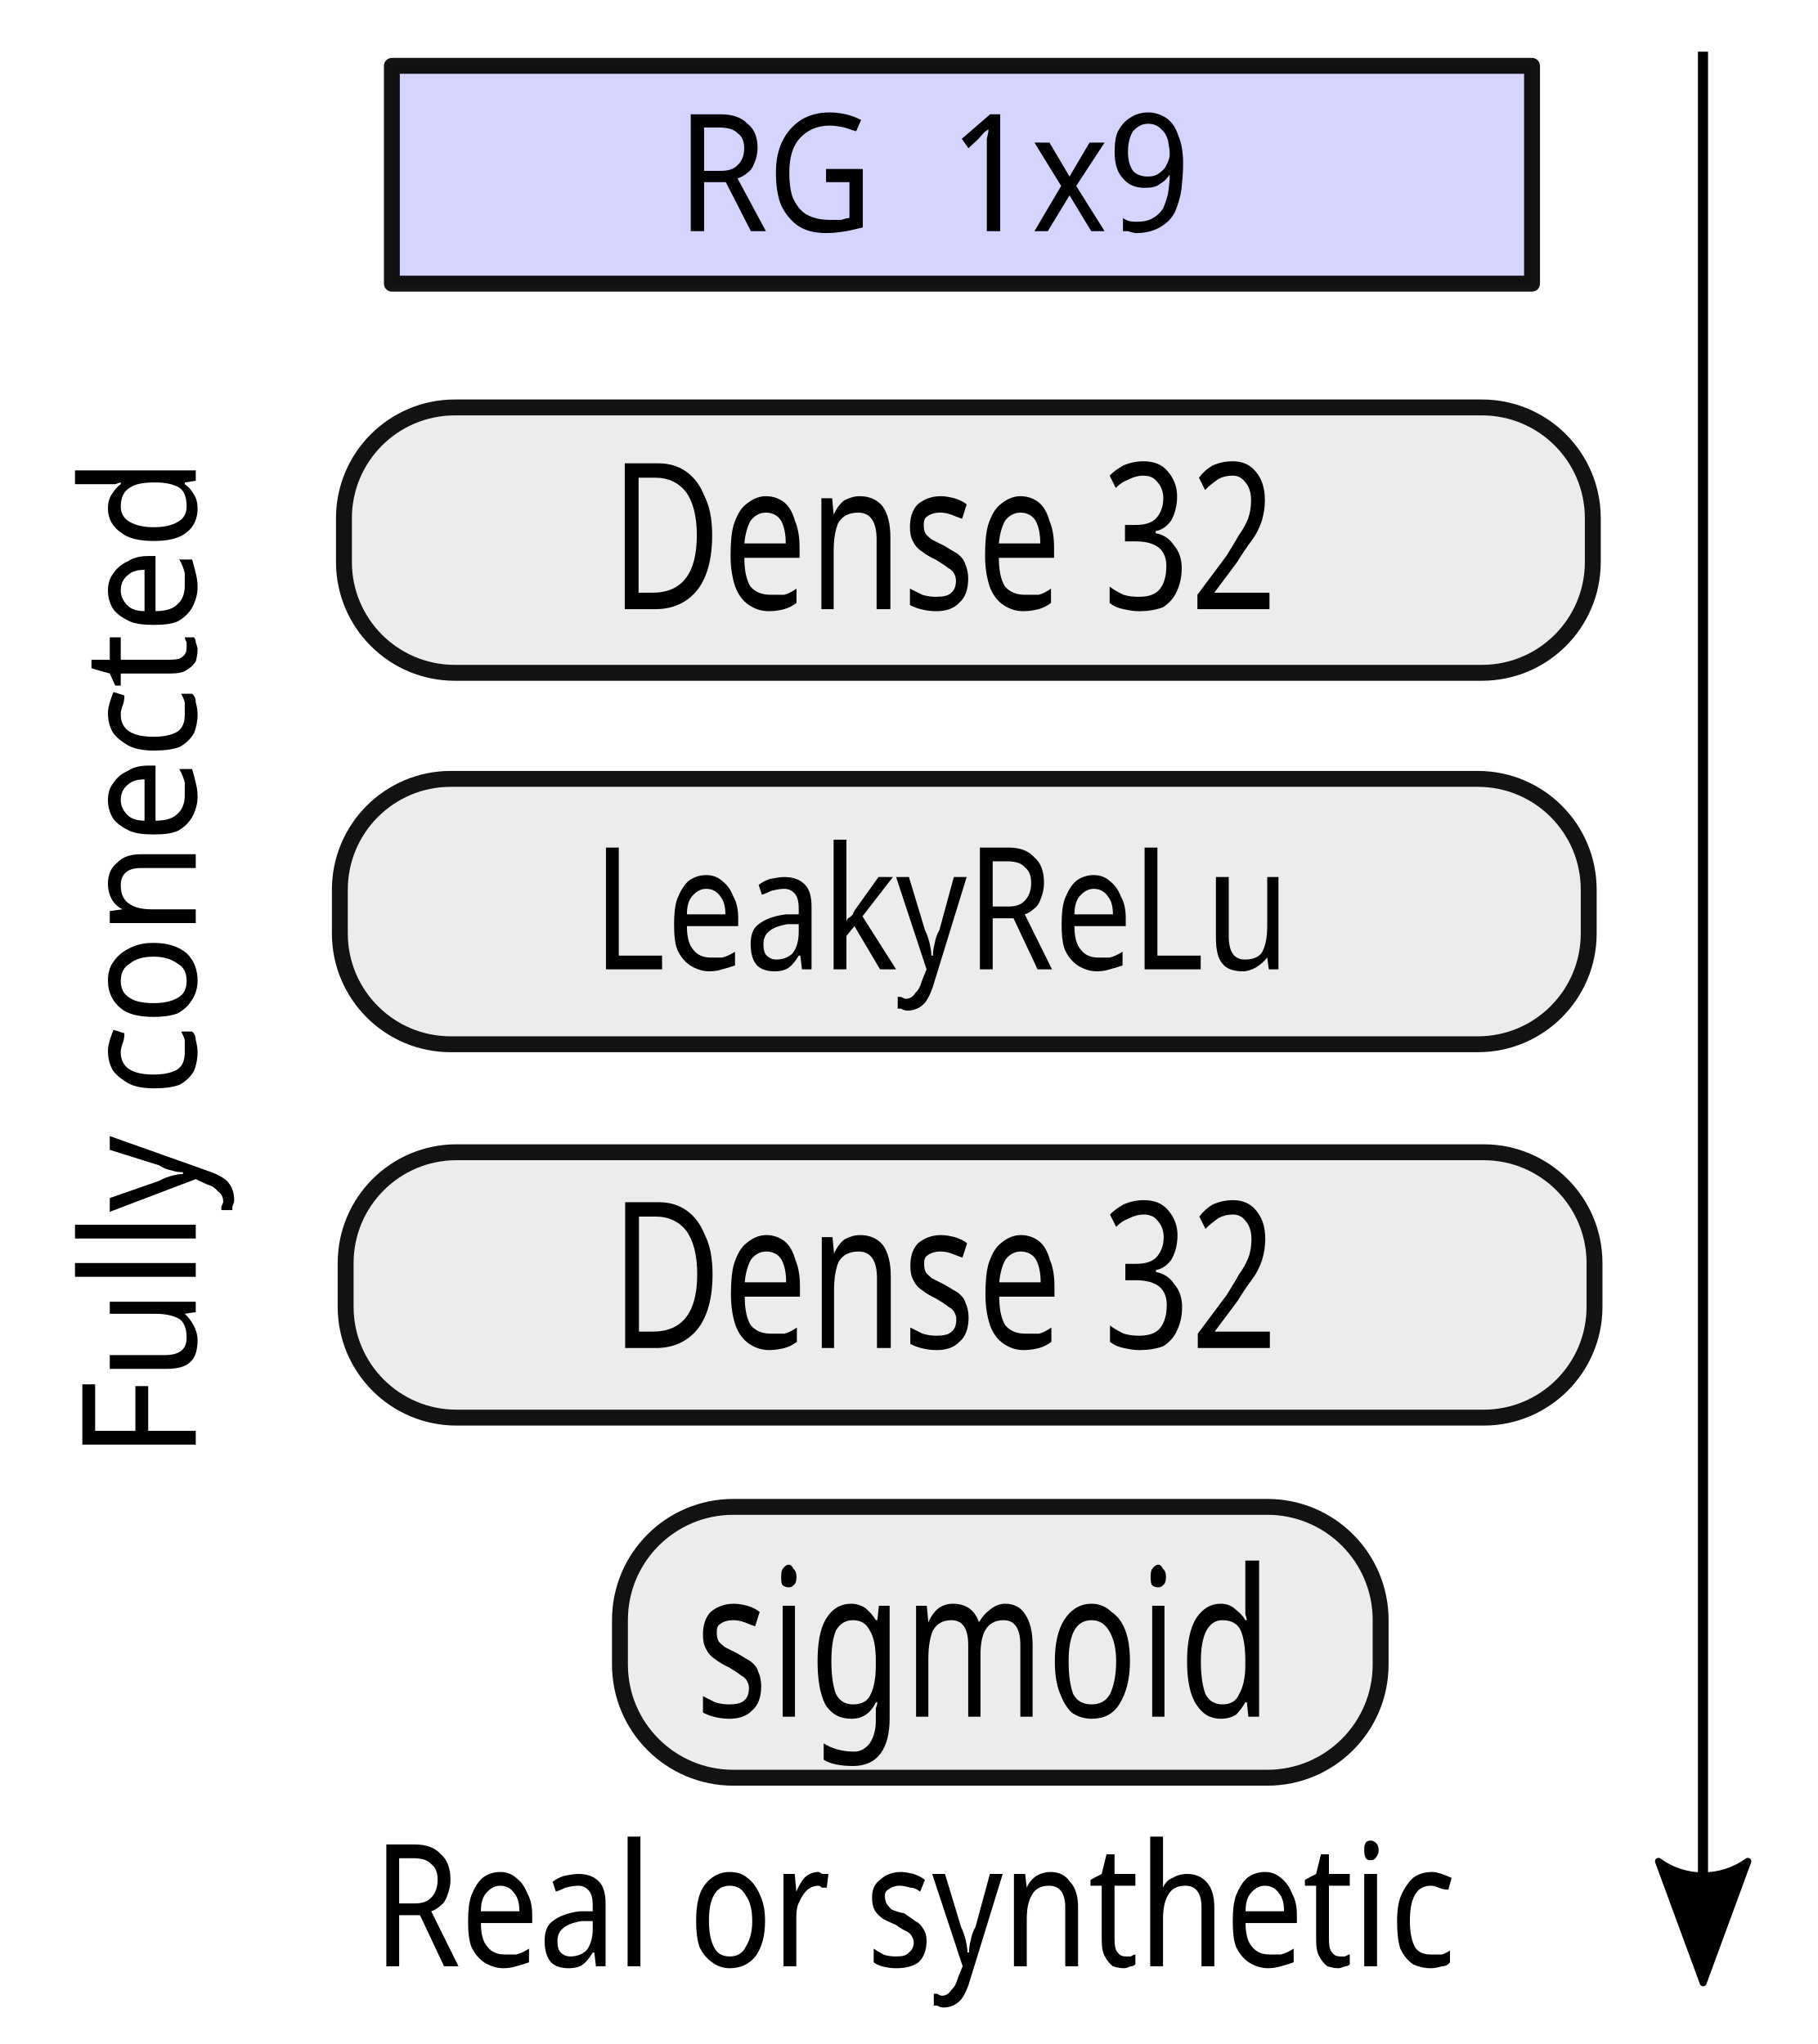
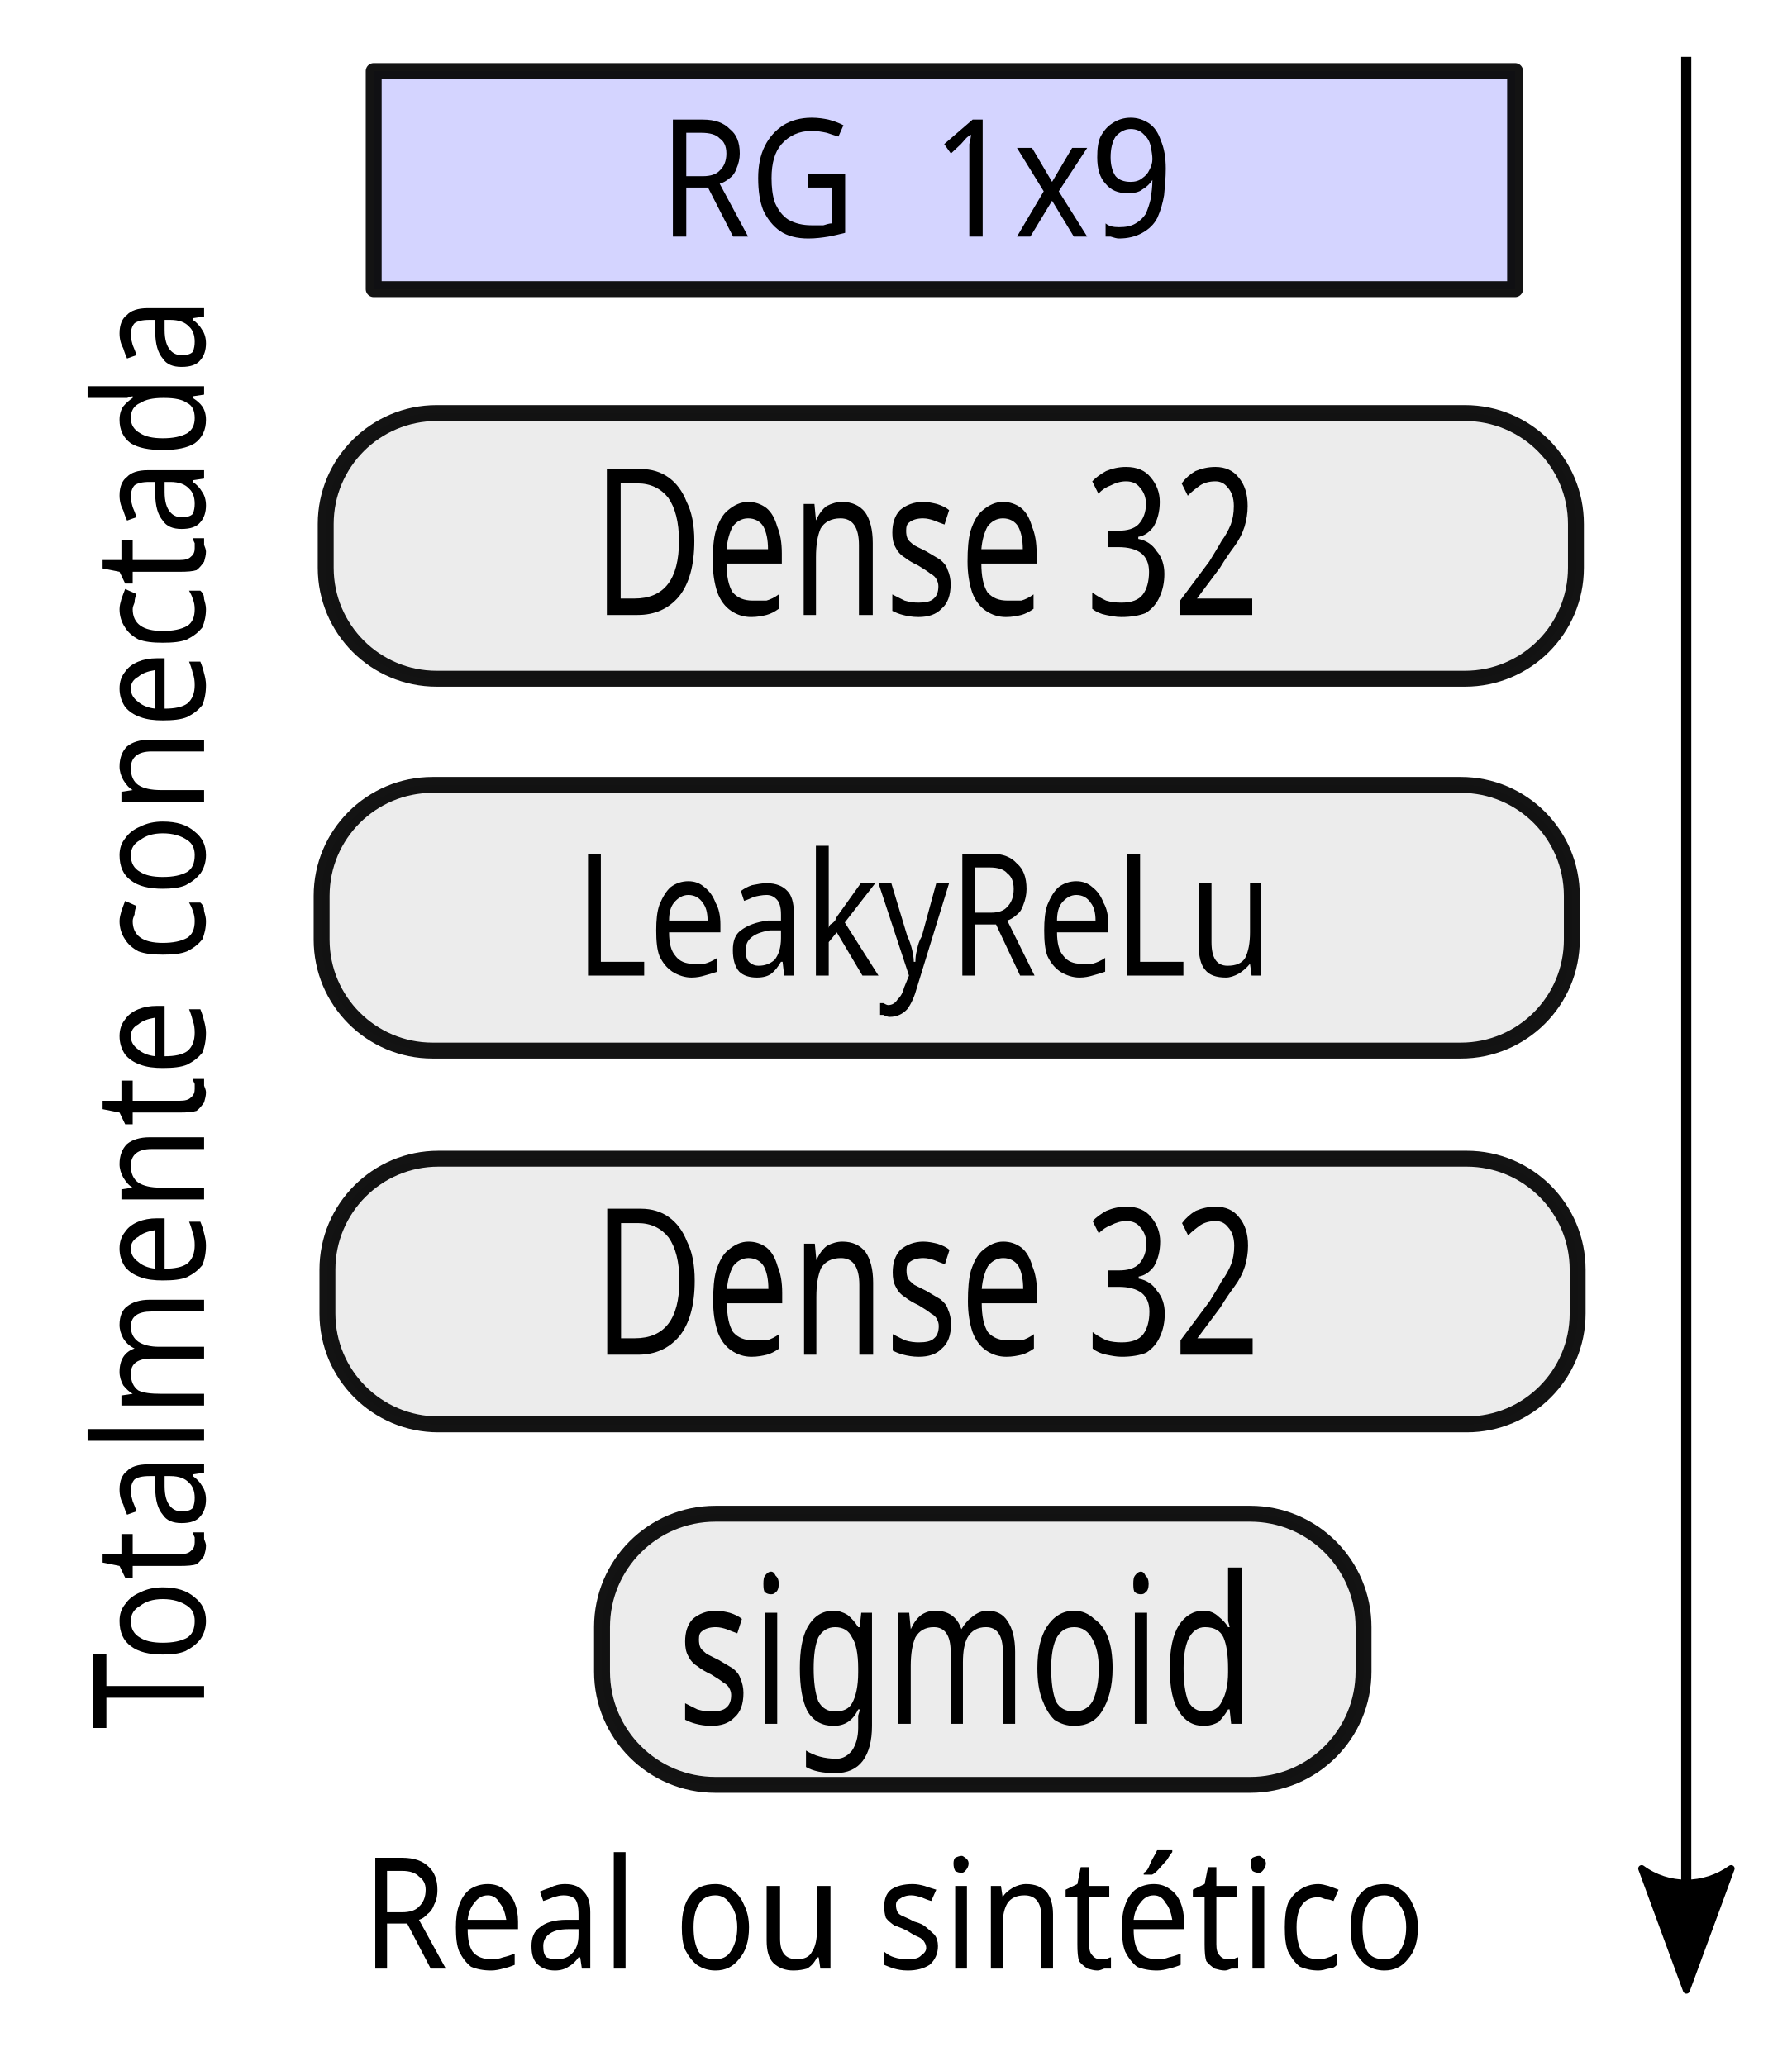
- <svg xmlns="http://www.w3.org/2000/svg" width="16mm" height="18mm" viewBox="0 0 16 18" version="1.1" id="svg7386">
+ <svg xmlns="http://www.w3.org/2000/svg" width="15.755mm" height="18.173mm" viewBox="0 0 15.755 18.173" version="1.1" id="svg7386">
  <defs id="defs7380">
    <marker orient="auto" refY="0" refX="0" id="Arrow2Lend-1" style="overflow:visible">
      <path id="path964-2" style="fill:#000000;fill-opacity:1;fill-rule:evenodd;stroke:#000000;stroke-width:0.625;stroke-linejoin:round;stroke-opacity:1" d="M 8.719,4.034 -2.207,0.016 8.719,-4.002 c -1.745,2.372 -1.735,5.617 -6e-7,8.035 z" transform="matrix(-1.1,0,0,-1.1,-1.1,0)" />
    </marker>
  </defs>
-   <g id="layer1" transform="translate(0,-279)">
+   <g id="layer1" transform="translate(-0.1635554,-278.9548)">
    <rect style="opacity:1;fill:#ececec;fill-opacity:0.958;stroke:#000000;stroke-width:0.14;stroke-linejoin:round;stroke-miterlimit:4;stroke-dasharray:none;stroke-dashoffset:0;stroke-opacity:0.923" id="rect855-1" width="10.995" height="2.337" x="3.028" y="282.588" ry="0.976" />
    <text xml:space="preserve" style="font-style:normal;font-weight:normal;font-size:1.562px;line-height:1.25;font-family:sans-serif;letter-spacing:0px;word-spacing:0px;fill:#000000;fill-opacity:1;stroke:none;stroke-width:0.039" x="6.21" y="245.656" id="text821-6-8" transform="scale(0.8638786,1.15757)">
      <tspan id="tspan819-7-7" x="6.21" y="245.656" style="stroke-width:0.039">Dense 32</tspan>
    </text>
    <rect style="opacity:1;fill:#ececec;fill-opacity:0.958;stroke:#000000;stroke-width:0.14;stroke-linejoin:round;stroke-miterlimit:4;stroke-dasharray:none;stroke-dashoffset:0;stroke-opacity:0.923" id="rect855-5-9" width="10.995" height="2.337" x="2.992" y="285.859" ry="0.976" />
    <rect style="opacity:1;fill:#ececec;fill-opacity:0.958;stroke:#000000;stroke-width:0.14;stroke-linejoin:round;stroke-miterlimit:4;stroke-dasharray:none;stroke-dashoffset:0;stroke-opacity:0.923" id="rect855-5-6-3" width="10.995" height="2.337" x="3.043" y="289.147" ry="0.976" />
    <rect style="opacity:1;fill:#0000ff;fill-opacity:0.169;stroke:#000000;stroke-width:0.14;stroke-linejoin:round;stroke-miterlimit:4;stroke-dasharray:none;stroke-dashoffset:0;stroke-opacity:0.923" id="rect934-2" width="10.038" height="1.918" x="3.45" y="279.58" ry="0" />
    <text xml:space="preserve" style="font-style:normal;font-weight:normal;font-size:1.355px;line-height:1.25;font-family:sans-serif;letter-spacing:0px;word-spacing:0px;fill:#000000;fill-opacity:1;stroke:none;stroke-width:0.034" x="6.336" y="264.519" id="text1902-2" transform="scale(0.9412305,1.062439)">
      <tspan id="tspan1900-8" x="6.336" y="264.519" style="stroke-width:0.034">RG  1x9</tspan>
    </text>
    <rect style="opacity:1;fill:#ececec;fill-opacity:0.958;stroke:#000000;stroke-width:0.14;stroke-linejoin:round;stroke-miterlimit:4;stroke-dasharray:none;stroke-dashoffset:0;stroke-opacity:0.923" id="rect855-2-9" width="6.697" height="2.385" x="5.458" y="292.27" ry="0.997" />
    <text xml:space="preserve" style="font-style:normal;font-weight:normal;font-size:1.562px;line-height:1.25;font-family:sans-serif;letter-spacing:0px;word-spacing:0px;fill:#000000;fill-opacity:1;stroke:none;stroke-width:0.039" x="7.084" y="254.084" id="text821-6-3-2-7-7" transform="scale(0.8638786,1.15757)">
      <tspan id="tspan819-7-5-9-0-3" x="7.084" y="254.084" style="stroke-width:0.039">sigmoid</tspan>
    </text>
-     <text xml:space="preserve" style="font-style:normal;font-weight:normal;font-size:1.354px;line-height:1.25;font-family:sans-serif;letter-spacing:0px;word-spacing:0px;fill:#000000;fill-opacity:1;stroke:none;stroke-width:0.034" x="3.64" y="267.649" id="text1956-6" transform="scale(0.9032548,1.107107)">
-       <tspan id="tspan1954-1" x="3.64" y="267.649" style="stroke-width:0.034">Real or synthetic</tspan>
-     </text>
    <text xml:space="preserve" style="font-style:normal;font-weight:normal;font-size:1.354px;line-height:1.25;font-family:sans-serif;letter-spacing:0px;word-spacing:0px;fill:#000000;fill-opacity:1;stroke:none;stroke-width:0.034" x="5.781" y="259.72" id="text1956-9-6-3" transform="scale(0.9032548,1.107107)">
      <tspan id="tspan1954-3-0-1" x="5.781" y="259.72" style="stroke-width:0.034">LeakyReLu</tspan>
-     </text>
-     <text xml:space="preserve" style="font-style:normal;font-weight:normal;font-size:1.354px;line-height:1.25;font-family:sans-serif;letter-spacing:0px;word-spacing:0px;fill:#000000;fill-opacity:1;stroke:none;stroke-width:0.034" x="-300.848" y="1.672" id="text1956-9-6-3-7" transform="matrix(0,-0.9700687,1.030855,0,0,0)">
-       <tspan id="tspan1954-3-0-1-8" x="-300.848" y="1.672" style="stroke-width:0.034">Fully conected</tspan>
    </text>
    <text xml:space="preserve" style="font-style:normal;font-weight:normal;font-size:1.562px;line-height:1.25;font-family:sans-serif;letter-spacing:0px;word-spacing:0px;fill:#000000;fill-opacity:1;stroke:none;stroke-width:0.039" x="6.213" y="251.277" id="text821-6-8-2" transform="scale(0.8638786,1.15757)">
      <tspan id="tspan819-7-7-9" x="6.213" y="251.277" style="stroke-width:0.039">Dense 32</tspan>
    </text>
    <path style="fill:none;stroke:#000000;stroke-width:0.089;stroke-linecap:butt;stroke-linejoin:miter;stroke-miterlimit:4;stroke-dasharray:none;stroke-opacity:1;marker-end:url(#Arrow2Lend-1)" d="m 14.993,279.455 v 16.888" id="path941-7" />
+     <text xml:space="preserve" style="font-style:normal;font-weight:normal;font-size:1.28px;line-height:1.25;font-family:sans-serif;letter-spacing:0px;word-spacing:0px;fill:#000000;fill-opacity:1;stroke:none;stroke-width:0.032" x="-311.166" y="1.853" id="text1956-9-6-3-3" transform="matrix(0,-0.9453832,1.057772,0,0,0)">
+       <tspan id="tspan1954-3-0-6" x="-311.166" y="1.853" style="stroke-width:0.032">Totalmente conectada</tspan>
+     </text>
+     <text xml:space="preserve" style="font-style:normal;font-weight:normal;font-size:1.28px;line-height:1.25;font-family:sans-serif;letter-spacing:0px;word-spacing:0px;fill:#000000;fill-opacity:1;stroke:none;stroke-width:0.032" x="3.54" y="280.09" id="text1956-9-6" transform="scale(0.9453832,1.057772)">
+       <tspan id="tspan1954-3-0" x="3.54" y="280.09" style="stroke-width:0.032">Real ou sintético</tspan>
+     </text>
  </g>
</svg>
